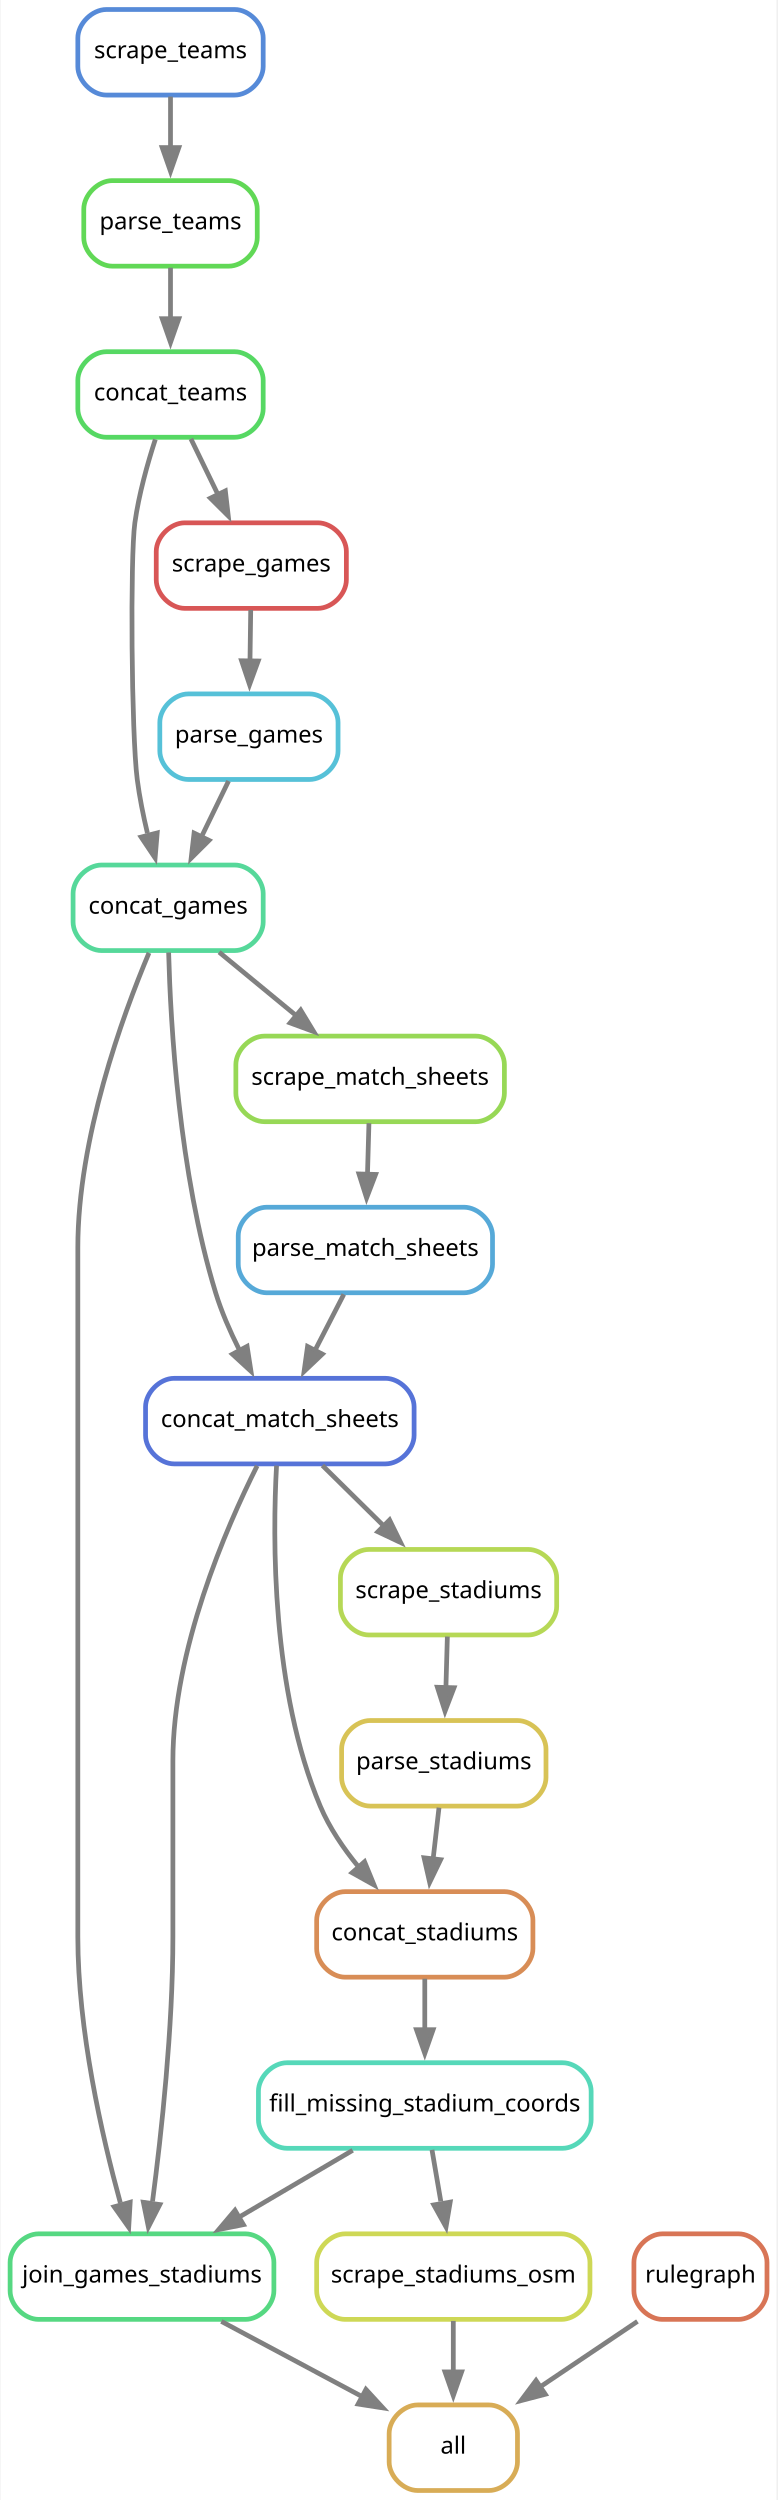
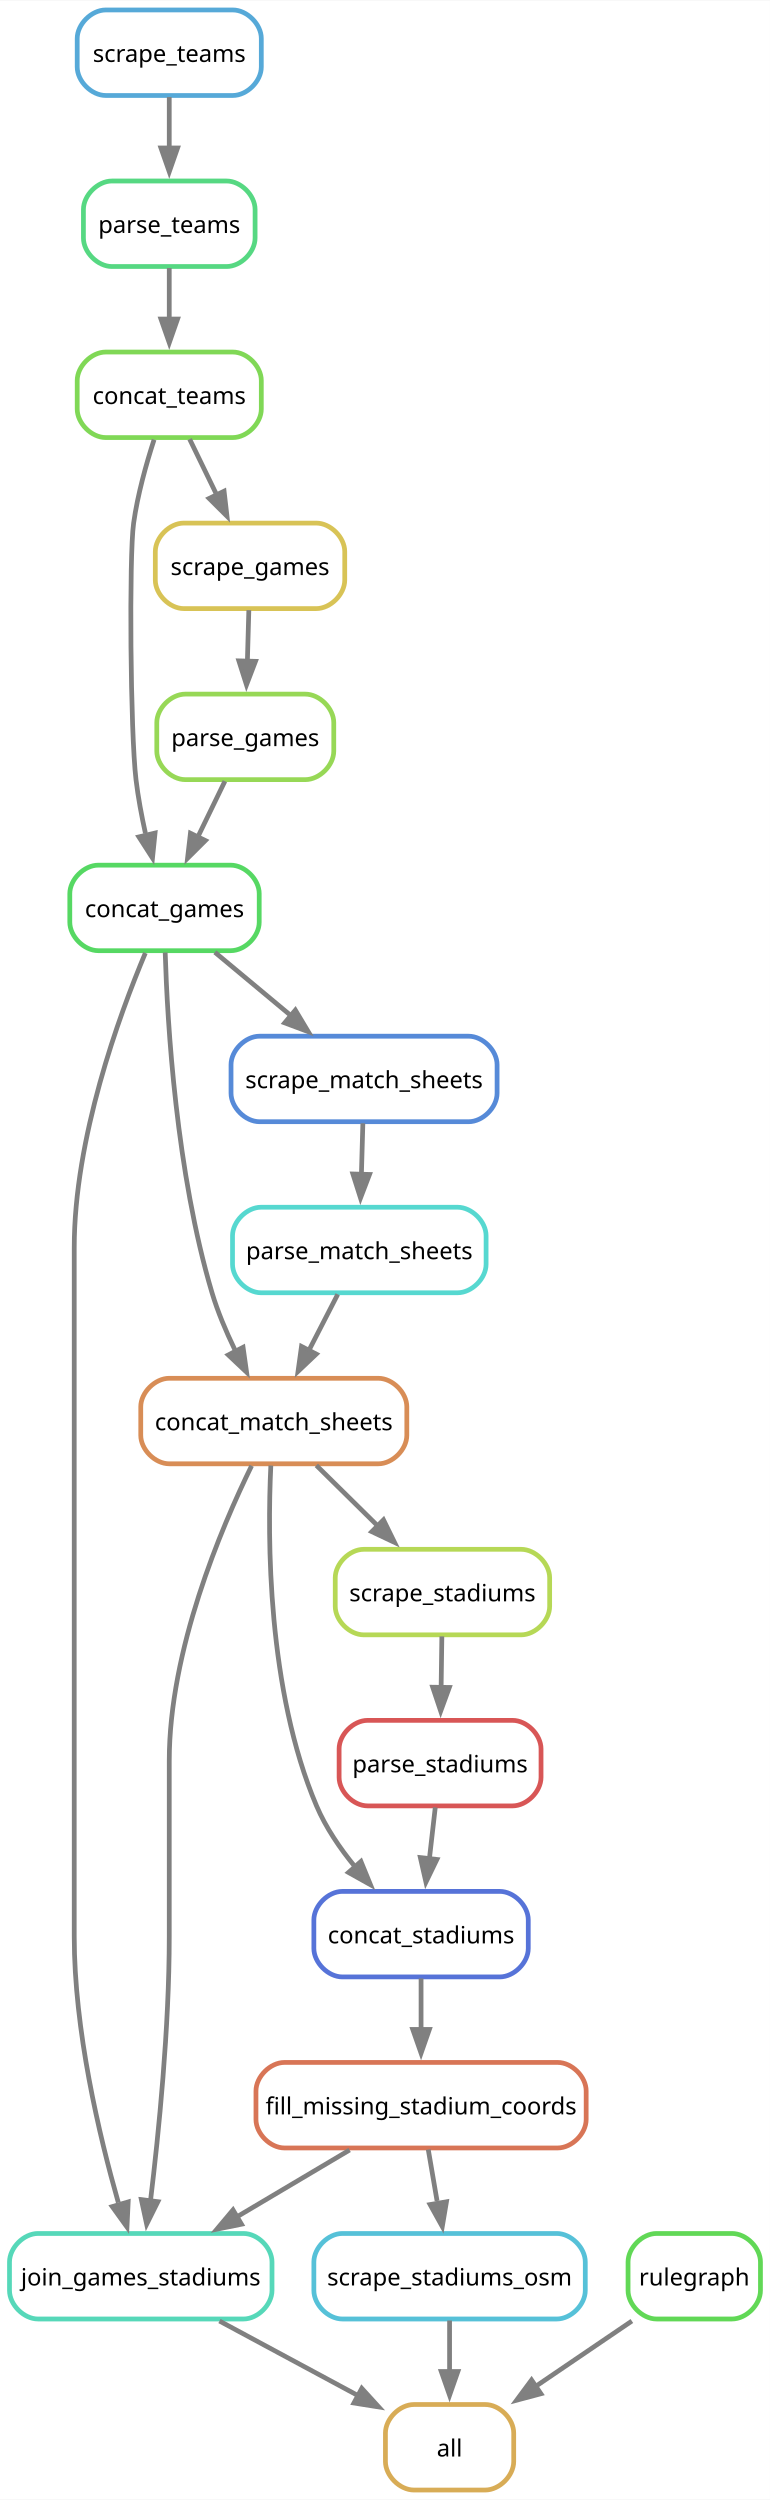
- <svg xmlns="http://www.w3.org/2000/svg" width="327pt" height="1052pt" viewBox="0.00 0.00 326.50 1052.00">
+ <svg xmlns="http://www.w3.org/2000/svg" width="324pt" height="1052pt" viewBox="0.00 0.00 324.12 1052.00">
  <g id="graph0" class="graph" transform="scale(1 1) rotate(0) translate(4 1048)">
-     <polygon fill="white" stroke="none" points="-4,4 -4,-1048 322.5,-1048 322.5,4 -4,4" />
+     <polygon fill="white" stroke="none" points="-4,4 -4,-1048 320.12,-1048 320.12,4 -4,4" />
    <g id="node1" class="node">
-       <path fill="none" stroke="#d8ac56" stroke-width="2" d="M201.5,-36C201.5,-36 171.5,-36 171.5,-36 165.5,-36 159.5,-30 159.5,-24 159.5,-24 159.5,-12 159.5,-12 159.5,-6 165.5,0 171.5,0 171.5,0 201.5,0 201.5,0 207.5,0 213.5,-6 213.5,-12 213.5,-12 213.5,-24 213.5,-24 213.5,-30 207.5,-36 201.5,-36" />
-       <text text-anchor="middle" x="186.5" y="-15.5" font-family="sans" font-size="10.00">all</text>
+       <path fill="none" stroke="#d8ac56" stroke-width="2" d="M200.25,-36C200.25,-36 170.25,-36 170.25,-36 164.25,-36 158.25,-30 158.25,-24 158.25,-24 158.25,-12 158.25,-12 158.25,-6 164.25,0 170.25,0 170.25,0 200.25,0 200.25,0 206.25,0 212.25,-6 212.25,-12 212.25,-12 212.25,-24 212.25,-24 212.25,-30 206.25,-36 200.25,-36" />
+       <text text-anchor="middle" x="185.25" y="-14.12" font-family="sans" font-size="10.00">all</text>
    </g>
    <g id="node2" class="node">
-       <path fill="none" stroke="#56d882" stroke-width="2" d="M99,-108C99,-108 12,-108 12,-108 6,-108 0,-102 0,-96 0,-96 0,-84 0,-84 0,-78 6,-72 12,-72 12,-72 99,-72 99,-72 105,-72 111,-78 111,-84 111,-84 111,-96 111,-96 111,-102 105,-108 99,-108" />
-       <text text-anchor="middle" x="55.5" y="-87.5" font-family="sans" font-size="10.00">join_games_stadiums</text>
+       <path fill="none" stroke="#56d8b9" stroke-width="2" d="M98.5,-108C98.5,-108 12,-108 12,-108 6,-108 0,-102 0,-96 0,-96 0,-84 0,-84 0,-78 6,-72 12,-72 12,-72 98.5,-72 98.5,-72 104.5,-72 110.5,-78 110.5,-84 110.5,-84 110.5,-96 110.5,-96 110.5,-102 104.5,-108 98.5,-108" />
+       <text text-anchor="middle" x="55.25" y="-86.12" font-family="sans" font-size="10.00">join_games_stadiums</text>
+     </g>
+     <g id="edge1" class="edge">
+       <path fill="none" stroke="grey" stroke-width="2" d="M88.39,-71.15C106,-61.67 127.75,-49.96 146.18,-40.04" />
+       <polygon fill="grey" stroke="grey" stroke-width="2" points="148.3,-42.8 155.44,-34.97 144.98,-36.63 148.3,-42.8" />
+     </g>
+     <g id="node3" class="node">
+       <path fill="none" stroke="#56d863" stroke-width="2" d="M93.12,-684C93.12,-684 37.38,-684 37.38,-684 31.38,-684 25.38,-678 25.38,-672 25.38,-672 25.38,-660 25.38,-660 25.38,-654 31.38,-648 37.38,-648 37.38,-648 93.12,-648 93.12,-648 99.12,-648 105.12,-654 105.12,-660 105.12,-660 105.12,-672 105.12,-672 105.12,-678 99.12,-684 93.12,-684" />
+       <text text-anchor="middle" x="65.25" y="-662.12" font-family="sans" font-size="10.00">concat_games</text>
+     </g>
+     <g id="edge4" class="edge">
+       <path fill="none" stroke="grey" stroke-width="2" d="M57.19,-647.03C46.04,-620.48 27.25,-568.94 27.25,-523 27.25,-523 27.25,-523 27.25,-233 27.25,-193.74 37.68,-149.5 45.81,-120.99" />
+       <polygon fill="grey" stroke="grey" stroke-width="2" points="49.96,-121.29 49.45,-110.71 43.25,-119.31 49.96,-121.29" />
+     </g>
+     <g id="node9" class="node">
+       <path fill="none" stroke="#d88d56" stroke-width="2" d="M155.25,-468C155.25,-468 67.25,-468 67.25,-468 61.25,-468 55.25,-462 55.25,-456 55.25,-456 55.25,-444 55.25,-444 55.25,-438 61.25,-432 67.25,-432 67.25,-432 155.25,-432 155.25,-432 161.25,-432 167.25,-438 167.25,-444 167.25,-444 167.25,-456 167.25,-456 167.25,-462 161.25,-468 155.25,-468" />
+       <text text-anchor="middle" x="111.25" y="-446.12" font-family="sans" font-size="10.00">concat_match_sheets</text>
+     </g>
+     <g id="edge13" class="edge">
+       <path fill="none" stroke="grey" stroke-width="2" d="M65.54,-647.22C66.46,-617.12 70.2,-554.47 85.25,-504 87.64,-495.98 91.16,-487.67 94.83,-480.09" />
+       <polygon fill="grey" stroke="grey" stroke-width="2" points="98.32,-481.04 99.8,-470.55 92.1,-477.82 98.32,-481.04" />
+     </g>
+     <g id="node11" class="node">
+       <path fill="none" stroke="#568ad8" stroke-width="2" d="M193.25,-612C193.25,-612 105.25,-612 105.25,-612 99.25,-612 93.25,-606 93.25,-600 93.25,-600 93.25,-588 93.25,-588 93.25,-582 99.25,-576 105.25,-576 105.25,-576 193.25,-576 193.25,-576 199.25,-576 205.25,-582 205.25,-588 205.25,-588 205.25,-600 205.25,-600 205.25,-606 199.25,-612 193.25,-612" />
+       <text text-anchor="middle" x="149.25" y="-590.12" font-family="sans" font-size="10.00">scrape_match_sheets</text>
+     </g>
+     <g id="edge16" class="edge">
+       <path fill="none" stroke="grey" stroke-width="2" d="M86.45,-647.34C96.02,-639.36 107.53,-629.77 118.06,-620.99" />
+       <polygon fill="grey" stroke="grey" stroke-width="2" points="120.33,-622.99 125.77,-613.9 115.84,-617.61 120.33,-622.99" />
+     </g>
+     <g id="node4" class="node">
+       <path fill="none" stroke="#80d856" stroke-width="2" d="M94,-900C94,-900 40.5,-900 40.5,-900 34.5,-900 28.5,-894 28.5,-888 28.5,-888 28.5,-876 28.5,-876 28.5,-870 34.5,-864 40.5,-864 40.5,-864 94,-864 94,-864 100,-864 106,-870 106,-876 106,-876 106,-888 106,-888 106,-894 100,-900 94,-900" />
+       <text text-anchor="middle" x="67.25" y="-878.12" font-family="sans" font-size="10.00">concat_teams</text>
+     </g>
+     <g id="edge7" class="edge">
+       <path fill="none" stroke="grey" stroke-width="2" d="M60.86,-863.11C57.57,-852.96 53.91,-839.93 52.25,-828 50.29,-813.91 50.89,-739.83 53.25,-720 54.13,-712.62 55.6,-704.77 57.22,-697.43" />
+       <polygon fill="grey" stroke="grey" stroke-width="2" points="61.27,-697.53 60.19,-686.99 54.46,-695.9 61.27,-697.53" />
+     </g>
+     <g id="node8" class="node">
+       <path fill="none" stroke="#d8c356" stroke-width="2" d="M129.12,-828C129.12,-828 73.38,-828 73.38,-828 67.38,-828 61.38,-822 61.38,-816 61.38,-816 61.38,-804 61.38,-804 61.38,-798 67.38,-792 73.38,-792 73.38,-792 129.12,-792 129.12,-792 135.12,-792 141.12,-798 141.12,-804 141.12,-804 141.12,-816 141.12,-816 141.12,-822 135.12,-828 129.12,-828" />
+       <text text-anchor="middle" x="101.25" y="-806.12" font-family="sans" font-size="10.00">scrape_games</text>
+     </g>
+     <g id="edge12" class="edge">
+       <path fill="none" stroke="grey" stroke-width="2" d="M75.83,-863.34C79.19,-856.43 83.13,-848.31 86.89,-840.56" />
+       <polygon fill="grey" stroke="grey" stroke-width="2" points="90.33,-841.43 91.55,-830.9 84.04,-838.37 90.33,-841.43" />
+     </g>
+     <g id="node5" class="node">
+       <path fill="none" stroke="#56d882" stroke-width="2" d="M91.38,-972C91.38,-972 43.12,-972 43.12,-972 37.12,-972 31.12,-966 31.12,-960 31.12,-960 31.12,-948 31.12,-948 31.12,-942 37.12,-936 43.12,-936 43.12,-936 91.38,-936 91.38,-936 97.38,-936 103.38,-942 103.38,-948 103.38,-948 103.38,-960 103.38,-960 103.38,-966 97.38,-972 91.38,-972" />
+       <text text-anchor="middle" x="67.25" y="-950.12" font-family="sans" font-size="10.00">parse_teams</text>
+     </g>
+     <g id="edge9" class="edge">
+       <path fill="none" stroke="grey" stroke-width="2" d="M67.25,-935.34C67.25,-928.75 67.25,-921.08 67.25,-913.67" />
+       <polygon fill="grey" stroke="grey" stroke-width="2" points="70.75,-913.9 67.25,-903.9 63.75,-913.9 70.75,-913.9" />
+     </g>
+     <g id="node6" class="node">
+       <path fill="none" stroke="#56a9d8" stroke-width="2" d="M94,-1044C94,-1044 40.5,-1044 40.5,-1044 34.5,-1044 28.5,-1038 28.5,-1032 28.5,-1032 28.5,-1020 28.5,-1020 28.5,-1014 34.5,-1008 40.5,-1008 40.5,-1008 94,-1008 94,-1008 100,-1008 106,-1014 106,-1020 106,-1020 106,-1032 106,-1032 106,-1038 100,-1044 94,-1044" />
+       <text text-anchor="middle" x="67.25" y="-1022.12" font-family="sans" font-size="10.00">scrape_teams</text>
+     </g>
+     <g id="edge10" class="edge">
+       <path fill="none" stroke="grey" stroke-width="2" d="M67.25,-1007.34C67.25,-1000.75 67.25,-993.08 67.25,-985.67" />
+       <polygon fill="grey" stroke="grey" stroke-width="2" points="70.75,-985.9 67.25,-975.9 63.75,-985.9 70.75,-985.9" />
+     </g>
+     <g id="node7" class="node">
+       <path fill="none" stroke="#97d856" stroke-width="2" d="M124.5,-756C124.5,-756 74,-756 74,-756 68,-756 62,-750 62,-744 62,-744 62,-732 62,-732 62,-726 68,-720 74,-720 74,-720 124.5,-720 124.5,-720 130.5,-720 136.5,-726 136.5,-732 136.5,-732 136.5,-744 136.5,-744 136.5,-750 130.5,-756 124.5,-756" />
+       <text text-anchor="middle" x="99.25" y="-734.12" font-family="sans" font-size="10.00">parse_games</text>
+     </g>
+     <g id="edge8" class="edge">
+       <path fill="none" stroke="grey" stroke-width="2" d="M90.67,-719.34C87.31,-712.43 83.37,-704.31 79.61,-696.56" />
+       <polygon fill="grey" stroke="grey" stroke-width="2" points="82.46,-694.37 74.95,-686.9 76.17,-697.43 82.46,-694.37" />
+     </g>
+     <g id="edge11" class="edge">
+       <path fill="none" stroke="grey" stroke-width="2" d="M100.75,-791.34C100.56,-784.75 100.34,-777.08 100.13,-769.67" />
+       <polygon fill="grey" stroke="grey" stroke-width="2" points="103.55,-769.8 99.76,-759.9 96.55,-770 103.55,-769.8" />
+     </g>
+     <g id="edge5" class="edge">
+       <path fill="none" stroke="grey" stroke-width="2" d="M101.92,-431.17C89,-404.79 67.25,-353.46 67.25,-307 67.25,-307 67.25,-307 67.25,-233 67.25,-194.52 62.82,-150.37 59.34,-121.66" />
+       <polygon fill="grey" stroke="grey" stroke-width="2" points="62.46,-121.38 57.74,-111.89 55.51,-122.25 62.46,-121.38" />
+     </g>
+     <g id="node13" class="node">
+       <path fill="none" stroke="#5673d8" stroke-width="2" d="M206.38,-252C206.38,-252 140.12,-252 140.12,-252 134.12,-252 128.12,-246 128.12,-240 128.12,-240 128.12,-228 128.12,-228 128.12,-222 134.12,-216 140.12,-216 140.12,-216 206.38,-216 206.38,-216 212.38,-216 218.38,-222 218.38,-228 218.38,-228 218.38,-240 218.38,-240 218.38,-246 212.38,-252 206.38,-252" />
+       <text text-anchor="middle" x="173.25" y="-230.12" font-family="sans" font-size="10.00">concat_stadiums</text>
+     </g>
+     <g id="edge19" class="edge">
+       <path fill="none" stroke="grey" stroke-width="2" d="M110.01,-431.26C108.55,-400.68 108.56,-336.66 129.25,-288 133.11,-278.92 139.05,-270.19 145.33,-262.52" />
+       <polygon fill="grey" stroke="grey" stroke-width="2" points="147.94,-264.61 151.95,-254.8 142.7,-259.97 147.94,-264.61" />
+     </g>
+     <g id="node15" class="node">
+       <path fill="none" stroke="#b6d856" stroke-width="2" d="M215.38,-396C215.38,-396 149.12,-396 149.12,-396 143.12,-396 137.12,-390 137.12,-384 137.12,-384 137.12,-372 137.12,-372 137.12,-366 143.12,-360 149.12,-360 149.12,-360 215.38,-360 215.38,-360 221.38,-360 227.38,-366 227.38,-372 227.38,-372 227.38,-384 227.38,-384 227.38,-390 221.38,-396 215.38,-396" />
+       <text text-anchor="middle" x="182.25" y="-374.12" font-family="sans" font-size="10.00">scrape_stadiums</text>
+     </g>
+     <g id="edge21" class="edge">
+       <path fill="none" stroke="grey" stroke-width="2" d="M129.17,-431.34C137.01,-423.6 146.39,-414.36 155.06,-405.81" />
+       <polygon fill="grey" stroke="grey" stroke-width="2" points="157.43,-408.41 162.09,-398.9 152.51,-403.43 157.43,-408.41" />
+     </g>
+     <g id="node10" class="node">
+       <path fill="none" stroke="#56d8d0" stroke-width="2" d="M188.62,-540C188.62,-540 105.88,-540 105.88,-540 99.88,-540 93.88,-534 93.88,-528 93.88,-528 93.88,-516 93.88,-516 93.88,-510 99.88,-504 105.88,-504 105.88,-504 188.62,-504 188.62,-504 194.62,-504 200.62,-510 200.62,-516 200.62,-516 200.62,-528 200.62,-528 200.62,-534 194.62,-540 188.62,-540" />
+       <text text-anchor="middle" x="147.25" y="-518.12" font-family="sans" font-size="10.00">parse_match_sheets</text>
+     </g>
+     <g id="edge14" class="edge">
+       <path fill="none" stroke="grey" stroke-width="2" d="M138.17,-503.34C134.57,-496.34 130.34,-488.12 126.31,-480.28" />
+       <polygon fill="grey" stroke="grey" stroke-width="2" points="129.14,-478.19 121.46,-470.9 122.92,-481.4 129.14,-478.19" />
+     </g>
+     <g id="edge15" class="edge">
+       <path fill="none" stroke="grey" stroke-width="2" d="M148.75,-575.34C148.56,-568.75 148.34,-561.08 148.13,-553.67" />
+       <polygon fill="grey" stroke="grey" stroke-width="2" points="151.55,-553.8 147.76,-543.9 144.55,-554 151.55,-553.8" />
+     </g>
+     <g id="node12" class="node">
+       <path fill="none" stroke="#d87556" stroke-width="2" d="M230.75,-180C230.75,-180 115.75,-180 115.75,-180 109.75,-180 103.75,-174 103.75,-168 103.75,-168 103.75,-156 103.75,-156 103.75,-150 109.75,-144 115.75,-144 115.75,-144 230.75,-144 230.75,-144 236.75,-144 242.75,-150 242.75,-156 242.75,-156 242.75,-168 242.75,-168 242.75,-174 236.75,-180 230.75,-180" />
+       <text text-anchor="middle" x="173.25" y="-158.12" font-family="sans" font-size="10.00">fill_missing_stadium_coords</text>
+     </g>
+     <g id="edge6" class="edge">
+       <path fill="none" stroke="grey" stroke-width="2" d="M143.17,-143.15C128.88,-134.68 111.59,-124.42 96.14,-115.25" />
+       <polygon fill="grey" stroke="grey" stroke-width="2" points="97.66,-111.9 87.28,-109.81 94.09,-117.92 97.66,-111.9" />
+     </g>
+     <g id="node16" class="node">
+       <path fill="none" stroke="#56c1d8" stroke-width="2" d="M230.38,-108C230.38,-108 140.12,-108 140.12,-108 134.12,-108 128.12,-102 128.12,-96 128.12,-96 128.12,-84 128.12,-84 128.12,-78 134.12,-72 140.12,-72 140.12,-72 230.38,-72 230.38,-72 236.38,-72 242.38,-78 242.38,-84 242.38,-84 242.38,-96 242.38,-96 242.38,-102 236.38,-108 230.38,-108" />
+       <text text-anchor="middle" x="185.25" y="-86.12" font-family="sans" font-size="10.00">scrape_stadiums_osm</text>
+     </g>
+     <g id="edge22" class="edge">
+       <path fill="none" stroke="grey" stroke-width="2" d="M176.28,-143.34C177.41,-136.75 178.72,-129.08 179.99,-121.67" />
+       <polygon fill="grey" stroke="grey" stroke-width="2" points="183.94,-121.35 182.18,-110.9 177.04,-120.17 183.94,-121.35" />
+     </g>
+     <g id="edge17" class="edge">
+       <path fill="none" stroke="grey" stroke-width="2" d="M173.25,-215.34C173.25,-208.75 173.25,-201.08 173.25,-193.67" />
+       <polygon fill="grey" stroke="grey" stroke-width="2" points="176.75,-193.9 173.25,-183.9 169.75,-193.9 176.75,-193.9" />
+     </g>
+     <g id="node14" class="node">
+       <path fill="none" stroke="#d85656" stroke-width="2" d="M211.75,-324C211.75,-324 150.75,-324 150.75,-324 144.75,-324 138.75,-318 138.75,-312 138.75,-312 138.75,-300 138.75,-300 138.75,-294 144.75,-288 150.75,-288 150.75,-288 211.75,-288 211.75,-288 217.75,-288 223.75,-294 223.75,-300 223.75,-300 223.75,-312 223.75,-312 223.75,-318 217.75,-324 211.75,-324" />
+       <text text-anchor="middle" x="181.25" y="-302.12" font-family="sans" font-size="10.00">parse_stadiums</text>
+     </g>
+     <g id="edge18" class="edge">
+       <path fill="none" stroke="grey" stroke-width="2" d="M179.23,-287.34C178.48,-280.75 177.6,-273.08 176.75,-265.67" />
+       <polygon fill="grey" stroke="grey" stroke-width="2" points="179.91,-265.44 175.3,-255.9 172.95,-266.23 179.91,-265.44" />
+     </g>
+     <g id="edge20" class="edge">
+       <path fill="none" stroke="grey" stroke-width="2" d="M182,-359.34C181.9,-352.75 181.79,-345.08 181.69,-337.67" />
+       <polygon fill="grey" stroke="grey" stroke-width="2" points="185.15,-337.85 181.51,-327.9 178.15,-337.95 185.15,-337.85" />
+     </g>
+     <g id="edge2" class="edge">
+       <path fill="none" stroke="grey" stroke-width="2" d="M185.25,-71.34C185.25,-64.75 185.25,-57.08 185.25,-49.67" />
+       <polygon fill="grey" stroke="grey" stroke-width="2" points="188.75,-49.9 185.25,-39.9 181.75,-49.9 188.75,-49.9" />
+     </g>
+     <g id="node17" class="node">
+       <path fill="none" stroke="#61d856" stroke-width="2" d="M304.12,-108C304.12,-108 272.38,-108 272.38,-108 266.38,-108 260.38,-102 260.38,-96 260.38,-96 260.38,-84 260.38,-84 260.38,-78 266.38,-72 272.38,-72 272.38,-72 304.12,-72 304.12,-72 310.12,-72 316.12,-78 316.12,-84 316.12,-84 316.12,-96 316.12,-96 316.12,-102 310.12,-108 304.12,-108" />
+       <text text-anchor="middle" x="288.25" y="-86.12" font-family="sans" font-size="10.00">rulegraph</text>
    </g>
    <g id="edge3" class="edge">
-       <path fill="none" stroke="grey" stroke-width="2" d="M88.9,-71.15C106.76,-61.61 128.87,-49.79 147.52,-39.83" />
-       <polygon fill="grey" stroke="grey" stroke-width="2" points="149.74,-42.54 156.91,-34.74 146.44,-36.37 149.74,-42.54" />
-     </g>
-     <g id="node3" class="node">
-       <path fill="none" stroke="#56d89a" stroke-width="2" d="M94.5,-684C94.5,-684 38.5,-684 38.5,-684 32.5,-684 26.5,-678 26.5,-672 26.5,-672 26.5,-660 26.5,-660 26.5,-654 32.5,-648 38.5,-648 38.5,-648 94.5,-648 94.5,-648 100.5,-648 106.5,-654 106.5,-660 106.5,-660 106.5,-672 106.5,-672 106.5,-678 100.5,-684 94.5,-684" />
-       <text text-anchor="middle" x="66.5" y="-663.5" font-family="sans" font-size="10.00">concat_games</text>
-     </g>
-     <g id="edge4" class="edge">
-       <path fill="none" stroke="grey" stroke-width="2" d="M58.44,-647.03C47.29,-620.48 28.5,-568.94 28.5,-523 28.5,-523 28.5,-523 28.5,-233 28.5,-193.79 38.56,-149.54 46.4,-121.02" />
-       <polygon fill="grey" stroke="grey" stroke-width="2" points="50.53,-121.3 49.91,-110.73 43.79,-119.38 50.53,-121.3" />
-     </g>
-     <g id="node9" class="node">
-       <path fill="none" stroke="#5673d8" stroke-width="2" d="M158,-468C158,-468 69,-468 69,-468 63,-468 57,-462 57,-456 57,-456 57,-444 57,-444 57,-438 63,-432 69,-432 69,-432 158,-432 158,-432 164,-432 170,-438 170,-444 170,-444 170,-456 170,-456 170,-462 164,-468 158,-468" />
-       <text text-anchor="middle" x="113.5" y="-447.5" font-family="sans" font-size="10.00">concat_match_sheets</text>
-     </g>
-     <g id="edge13" class="edge">
-       <path fill="none" stroke="grey" stroke-width="2" d="M66.71,-647.19C67.51,-617.05 71.07,-554.36 86.5,-504 88.93,-496.06 92.5,-487.88 96.25,-480.39" />
-       <polygon fill="grey" stroke="grey" stroke-width="2" points="99.73,-481.45 101.36,-470.98 93.56,-478.14 99.73,-481.45" />
-     </g>
-     <g id="node11" class="node">
-       <path fill="none" stroke="#97d856" stroke-width="2" d="M196,-612C196,-612 107,-612 107,-612 101,-612 95,-606 95,-600 95,-600 95,-588 95,-588 95,-582 101,-576 107,-576 107,-576 196,-576 196,-576 202,-576 208,-582 208,-588 208,-588 208,-600 208,-600 208,-606 202,-612 196,-612" />
-       <text text-anchor="middle" x="151.5" y="-591.5" font-family="sans" font-size="10.00">scrape_match_sheets</text>
-     </g>
-     <g id="edge16" class="edge">
-       <path fill="none" stroke="grey" stroke-width="2" d="M87.95,-647.34C97.64,-639.36 109.28,-629.77 119.94,-620.99" />
-       <polygon fill="grey" stroke="grey" stroke-width="2" points="122.27,-622.96 127.76,-613.9 117.82,-617.56 122.27,-622.96" />
-     </g>
-     <g id="node4" class="node">
-       <path fill="none" stroke="#56d863" stroke-width="2" d="M94.5,-900C94.5,-900 40.5,-900 40.5,-900 34.5,-900 28.5,-894 28.5,-888 28.5,-888 28.5,-876 28.5,-876 28.5,-870 34.5,-864 40.5,-864 40.5,-864 94.5,-864 94.5,-864 100.5,-864 106.5,-870 106.5,-876 106.5,-876 106.5,-888 106.5,-888 106.5,-894 100.5,-900 94.5,-900" />
-       <text text-anchor="middle" x="67.5" y="-879.5" font-family="sans" font-size="10.00">concat_teams</text>
-     </g>
-     <g id="edge8" class="edge">
-       <path fill="none" stroke="grey" stroke-width="2" d="M61.11,-863.11C57.82,-852.96 54.16,-839.93 52.5,-828 50.5,-813.57 51.05,-739.16 53.5,-720 54.45,-712.6 56.04,-704.74 57.79,-697.4" />
-       <polygon fill="grey" stroke="grey" stroke-width="2" points="61.9,-697.52 61.02,-686.96 55.12,-695.76 61.9,-697.52" />
-     </g>
-     <g id="node8" class="node">
-       <path fill="none" stroke="#d85656" stroke-width="2" d="M129.5,-828C129.5,-828 73.5,-828 73.5,-828 67.5,-828 61.5,-822 61.5,-816 61.5,-816 61.5,-804 61.5,-804 61.5,-798 67.5,-792 73.5,-792 73.5,-792 129.5,-792 129.5,-792 135.5,-792 141.5,-798 141.5,-804 141.5,-804 141.5,-816 141.5,-816 141.5,-822 135.5,-828 129.5,-828" />
-       <text text-anchor="middle" x="101.5" y="-807.5" font-family="sans" font-size="10.00">scrape_games</text>
-     </g>
-     <g id="edge12" class="edge">
-       <path fill="none" stroke="grey" stroke-width="2" d="M76.08,-863.34C79.44,-856.43 83.38,-848.31 87.14,-840.56" />
-       <polygon fill="grey" stroke="grey" stroke-width="2" points="90.58,-841.43 91.8,-830.9 84.29,-838.37 90.58,-841.43" />
-     </g>
-     <g id="node5" class="node">
-       <path fill="none" stroke="#61d856" stroke-width="2" d="M92,-972C92,-972 43,-972 43,-972 37,-972 31,-966 31,-960 31,-960 31,-948 31,-948 31,-942 37,-936 43,-936 43,-936 92,-936 92,-936 98,-936 104,-942 104,-948 104,-948 104,-960 104,-960 104,-966 98,-972 92,-972" />
-       <text text-anchor="middle" x="67.5" y="-951.5" font-family="sans" font-size="10.00">parse_teams</text>
-     </g>
-     <g id="edge9" class="edge">
-       <path fill="none" stroke="grey" stroke-width="2" d="M67.5,-935.34C67.5,-928.75 67.5,-921.08 67.5,-913.67" />
-       <polygon fill="grey" stroke="grey" stroke-width="2" points="71,-913.9 67.5,-903.9 64,-913.9 71,-913.9" />
-     </g>
-     <g id="node6" class="node">
-       <path fill="none" stroke="#568ad8" stroke-width="2" d="M94.5,-1044C94.5,-1044 40.5,-1044 40.5,-1044 34.5,-1044 28.5,-1038 28.5,-1032 28.5,-1032 28.5,-1020 28.5,-1020 28.5,-1014 34.5,-1008 40.5,-1008 40.5,-1008 94.5,-1008 94.5,-1008 100.5,-1008 106.5,-1014 106.5,-1020 106.5,-1020 106.5,-1032 106.5,-1032 106.5,-1038 100.5,-1044 94.5,-1044" />
-       <text text-anchor="middle" x="67.5" y="-1023.5" font-family="sans" font-size="10.00">scrape_teams</text>
-     </g>
-     <g id="edge10" class="edge">
-       <path fill="none" stroke="grey" stroke-width="2" d="M67.5,-1007.34C67.5,-1000.75 67.5,-993.08 67.5,-985.67" />
-       <polygon fill="grey" stroke="grey" stroke-width="2" points="71,-985.9 67.5,-975.9 64,-985.9 71,-985.9" />
-     </g>
-     <g id="node7" class="node">
-       <path fill="none" stroke="#56c1d8" stroke-width="2" d="M126,-756C126,-756 75,-756 75,-756 69,-756 63,-750 63,-744 63,-744 63,-732 63,-732 63,-726 69,-720 75,-720 75,-720 126,-720 126,-720 132,-720 138,-726 138,-732 138,-732 138,-744 138,-744 138,-750 132,-756 126,-756" />
-       <text text-anchor="middle" x="100.5" y="-735.5" font-family="sans" font-size="10.00">parse_games</text>
-     </g>
-     <g id="edge7" class="edge">
-       <path fill="none" stroke="grey" stroke-width="2" d="M91.92,-719.34C88.56,-712.43 84.62,-704.31 80.86,-696.56" />
-       <polygon fill="grey" stroke="grey" stroke-width="2" points="83.71,-694.37 76.2,-686.9 77.42,-697.43 83.71,-694.37" />
-     </g>
-     <g id="edge11" class="edge">
-       <path fill="none" stroke="grey" stroke-width="2" d="M101.25,-791.34C101.15,-784.75 101.04,-777.08 100.94,-769.67" />
-       <polygon fill="grey" stroke="grey" stroke-width="2" points="104.4,-769.85 100.76,-759.9 97.4,-769.95 104.4,-769.85" />
-     </g>
-     <g id="edge5" class="edge">
-       <path fill="none" stroke="grey" stroke-width="2" d="M103.96,-431.19C90.75,-404.84 68.5,-353.55 68.5,-307 68.5,-307 68.5,-307 68.5,-233 68.5,-194.49 63.7,-150.36 59.93,-121.65" />
-       <polygon fill="grey" stroke="grey" stroke-width="2" points="63.01,-120.32 58.19,-110.88 56.08,-121.27 63.01,-120.32" />
-     </g>
-     <g id="node13" class="node">
-       <path fill="none" stroke="#d88d56" stroke-width="2" d="M208,-252C208,-252 141,-252 141,-252 135,-252 129,-246 129,-240 129,-240 129,-228 129,-228 129,-222 135,-216 141,-216 141,-216 208,-216 208,-216 214,-216 220,-222 220,-228 220,-228 220,-240 220,-240 220,-246 214,-252 208,-252" />
-       <text text-anchor="middle" x="174.5" y="-231.5" font-family="sans" font-size="10.00">concat_stadiums</text>
-     </g>
-     <g id="edge19" class="edge">
-       <path fill="none" stroke="grey" stroke-width="2" d="M112.12,-431.26C110.43,-400.69 109.97,-336.69 130.5,-288 134.33,-278.91 140.27,-270.17 146.55,-262.51" />
-       <polygon fill="grey" stroke="grey" stroke-width="2" points="149.15,-264.59 153.16,-254.79 143.91,-259.95 149.15,-264.59" />
-     </g>
-     <g id="node15" class="node">
-       <path fill="none" stroke="#b6d856" stroke-width="2" d="M218,-396C218,-396 151,-396 151,-396 145,-396 139,-390 139,-384 139,-384 139,-372 139,-372 139,-366 145,-360 151,-360 151,-360 218,-360 218,-360 224,-360 230,-366 230,-372 230,-372 230,-384 230,-384 230,-390 224,-396 218,-396" />
-       <text text-anchor="middle" x="184.5" y="-375.5" font-family="sans" font-size="10.00">scrape_stadiums</text>
-     </g>
-     <g id="edge21" class="edge">
-       <path fill="none" stroke="grey" stroke-width="2" d="M131.42,-431.34C139.26,-423.6 148.64,-414.36 157.31,-405.81" />
-       <polygon fill="grey" stroke="grey" stroke-width="2" points="159.68,-408.41 164.34,-398.9 154.76,-403.43 159.68,-408.41" />
-     </g>
-     <g id="node10" class="node">
-       <path fill="none" stroke="#56a9d8" stroke-width="2" d="M191,-540C191,-540 108,-540 108,-540 102,-540 96,-534 96,-528 96,-528 96,-516 96,-516 96,-510 102,-504 108,-504 108,-504 191,-504 191,-504 197,-504 203,-510 203,-516 203,-516 203,-528 203,-528 203,-534 197,-540 191,-540" />
-       <text text-anchor="middle" x="149.5" y="-519.5" font-family="sans" font-size="10.00">parse_match_sheets</text>
-     </g>
-     <g id="edge14" class="edge">
-       <path fill="none" stroke="grey" stroke-width="2" d="M140.42,-503.34C136.82,-496.34 132.59,-488.12 128.56,-480.28" />
-       <polygon fill="grey" stroke="grey" stroke-width="2" points="131.39,-478.19 123.71,-470.9 125.17,-481.4 131.39,-478.19" />
-     </g>
-     <g id="edge15" class="edge">
-       <path fill="none" stroke="grey" stroke-width="2" d="M151,-575.34C150.81,-568.75 150.59,-561.08 150.38,-553.67" />
-       <polygon fill="grey" stroke="grey" stroke-width="2" points="153.8,-553.8 150.01,-543.9 146.8,-554 153.8,-553.8" />
-     </g>
-     <g id="node12" class="node">
-       <path fill="none" stroke="#56d8b9" stroke-width="2" d="M232.5,-180C232.5,-180 116.5,-180 116.5,-180 110.5,-180 104.5,-174 104.5,-168 104.5,-168 104.5,-156 104.5,-156 104.5,-150 110.5,-144 116.5,-144 116.5,-144 232.5,-144 232.5,-144 238.5,-144 244.5,-150 244.5,-156 244.5,-156 244.5,-168 244.5,-168 244.5,-174 238.5,-180 232.5,-180" />
-       <text text-anchor="middle" x="174.5" y="-159.5" font-family="sans" font-size="10.00">fill_missing_stadium_coords</text>
-     </g>
-     <g id="edge6" class="edge">
-       <path fill="none" stroke="grey" stroke-width="2" d="M144.16,-143.15C129.76,-134.68 112.32,-124.42 96.73,-115.25" />
-       <polygon fill="grey" stroke="grey" stroke-width="2" points="98.18,-111.87 87.78,-109.81 94.63,-117.9 98.18,-111.87" />
-     </g>
-     <g id="node16" class="node">
-       <path fill="none" stroke="#ced856" stroke-width="2" d="M232,-108C232,-108 141,-108 141,-108 135,-108 129,-102 129,-96 129,-96 129,-84 129,-84 129,-78 135,-72 141,-72 141,-72 232,-72 232,-72 238,-72 244,-78 244,-84 244,-84 244,-96 244,-96 244,-102 238,-108 232,-108" />
-       <text text-anchor="middle" x="186.5" y="-87.5" font-family="sans" font-size="10.00">scrape_stadiums_osm</text>
-     </g>
-     <g id="edge22" class="edge">
-       <path fill="none" stroke="grey" stroke-width="2" d="M177.53,-143.34C178.66,-136.75 179.97,-129.08 181.24,-121.67" />
-       <polygon fill="grey" stroke="grey" stroke-width="2" points="185.19,-121.35 183.43,-110.9 178.29,-120.17 185.19,-121.35" />
-     </g>
-     <g id="edge17" class="edge">
-       <path fill="none" stroke="grey" stroke-width="2" d="M174.5,-215.34C174.5,-208.75 174.5,-201.08 174.5,-193.67" />
-       <polygon fill="grey" stroke="grey" stroke-width="2" points="178,-193.9 174.5,-183.9 171,-193.9 178,-193.9" />
-     </g>
-     <g id="node14" class="node">
-       <path fill="none" stroke="#d8c356" stroke-width="2" d="M213.5,-324C213.5,-324 151.5,-324 151.5,-324 145.5,-324 139.5,-318 139.5,-312 139.5,-312 139.5,-300 139.5,-300 139.5,-294 145.5,-288 151.5,-288 151.5,-288 213.5,-288 213.5,-288 219.5,-288 225.5,-294 225.5,-300 225.5,-300 225.5,-312 225.5,-312 225.5,-318 219.5,-324 213.5,-324" />
-       <text text-anchor="middle" x="182.5" y="-303.5" font-family="sans" font-size="10.00">parse_stadiums</text>
-     </g>
-     <g id="edge18" class="edge">
-       <path fill="none" stroke="grey" stroke-width="2" d="M180.48,-287.34C179.73,-280.75 178.85,-273.08 178,-265.67" />
-       <polygon fill="grey" stroke="grey" stroke-width="2" points="181.16,-265.44 176.55,-255.9 174.2,-266.23 181.16,-265.44" />
-     </g>
-     <g id="edge20" class="edge">
-       <path fill="none" stroke="grey" stroke-width="2" d="M184,-359.34C183.81,-352.75 183.59,-345.08 183.38,-337.67" />
-       <polygon fill="grey" stroke="grey" stroke-width="2" points="186.8,-337.8 183.01,-327.9 179.8,-338 186.8,-337.8" />
-     </g>
-     <g id="edge2" class="edge">
-       <path fill="none" stroke="grey" stroke-width="2" d="M186.5,-71.34C186.5,-64.75 186.5,-57.08 186.5,-49.67" />
-       <polygon fill="grey" stroke="grey" stroke-width="2" points="190,-49.9 186.5,-39.9 183,-49.9 190,-49.9" />
-     </g>
-     <g id="node17" class="node">
-       <path fill="none" stroke="#d87556" stroke-width="2" d="M306.5,-108C306.5,-108 274.5,-108 274.5,-108 268.5,-108 262.5,-102 262.5,-96 262.5,-96 262.5,-84 262.5,-84 262.5,-78 268.5,-72 274.5,-72 274.5,-72 306.5,-72 306.5,-72 312.5,-72 318.5,-78 318.5,-84 318.5,-84 318.5,-96 318.5,-96 318.5,-102 312.5,-108 306.5,-108" />
-       <text text-anchor="middle" x="290.5" y="-87.5" font-family="sans" font-size="10.00">rulegraph</text>
-     </g>
-     <g id="edge1" class="edge">
-       <path fill="none" stroke="grey" stroke-width="2" d="M263.99,-71.15C251.76,-62.93 237.04,-53.02 223.73,-44.06" />
-       <polygon fill="grey" stroke="grey" stroke-width="2" points="225.21,-40.49 214.96,-37.81 221.31,-46.3 225.21,-40.49" />
+       <path fill="none" stroke="grey" stroke-width="2" d="M261.99,-71.15C249.89,-62.93 235.31,-53.02 222.12,-44.06" />
+       <polygon fill="grey" stroke="grey" stroke-width="2" points="223.7,-40.54 213.46,-37.81 219.76,-46.33 223.7,-40.54" />
    </g>
  </g>
</svg>
